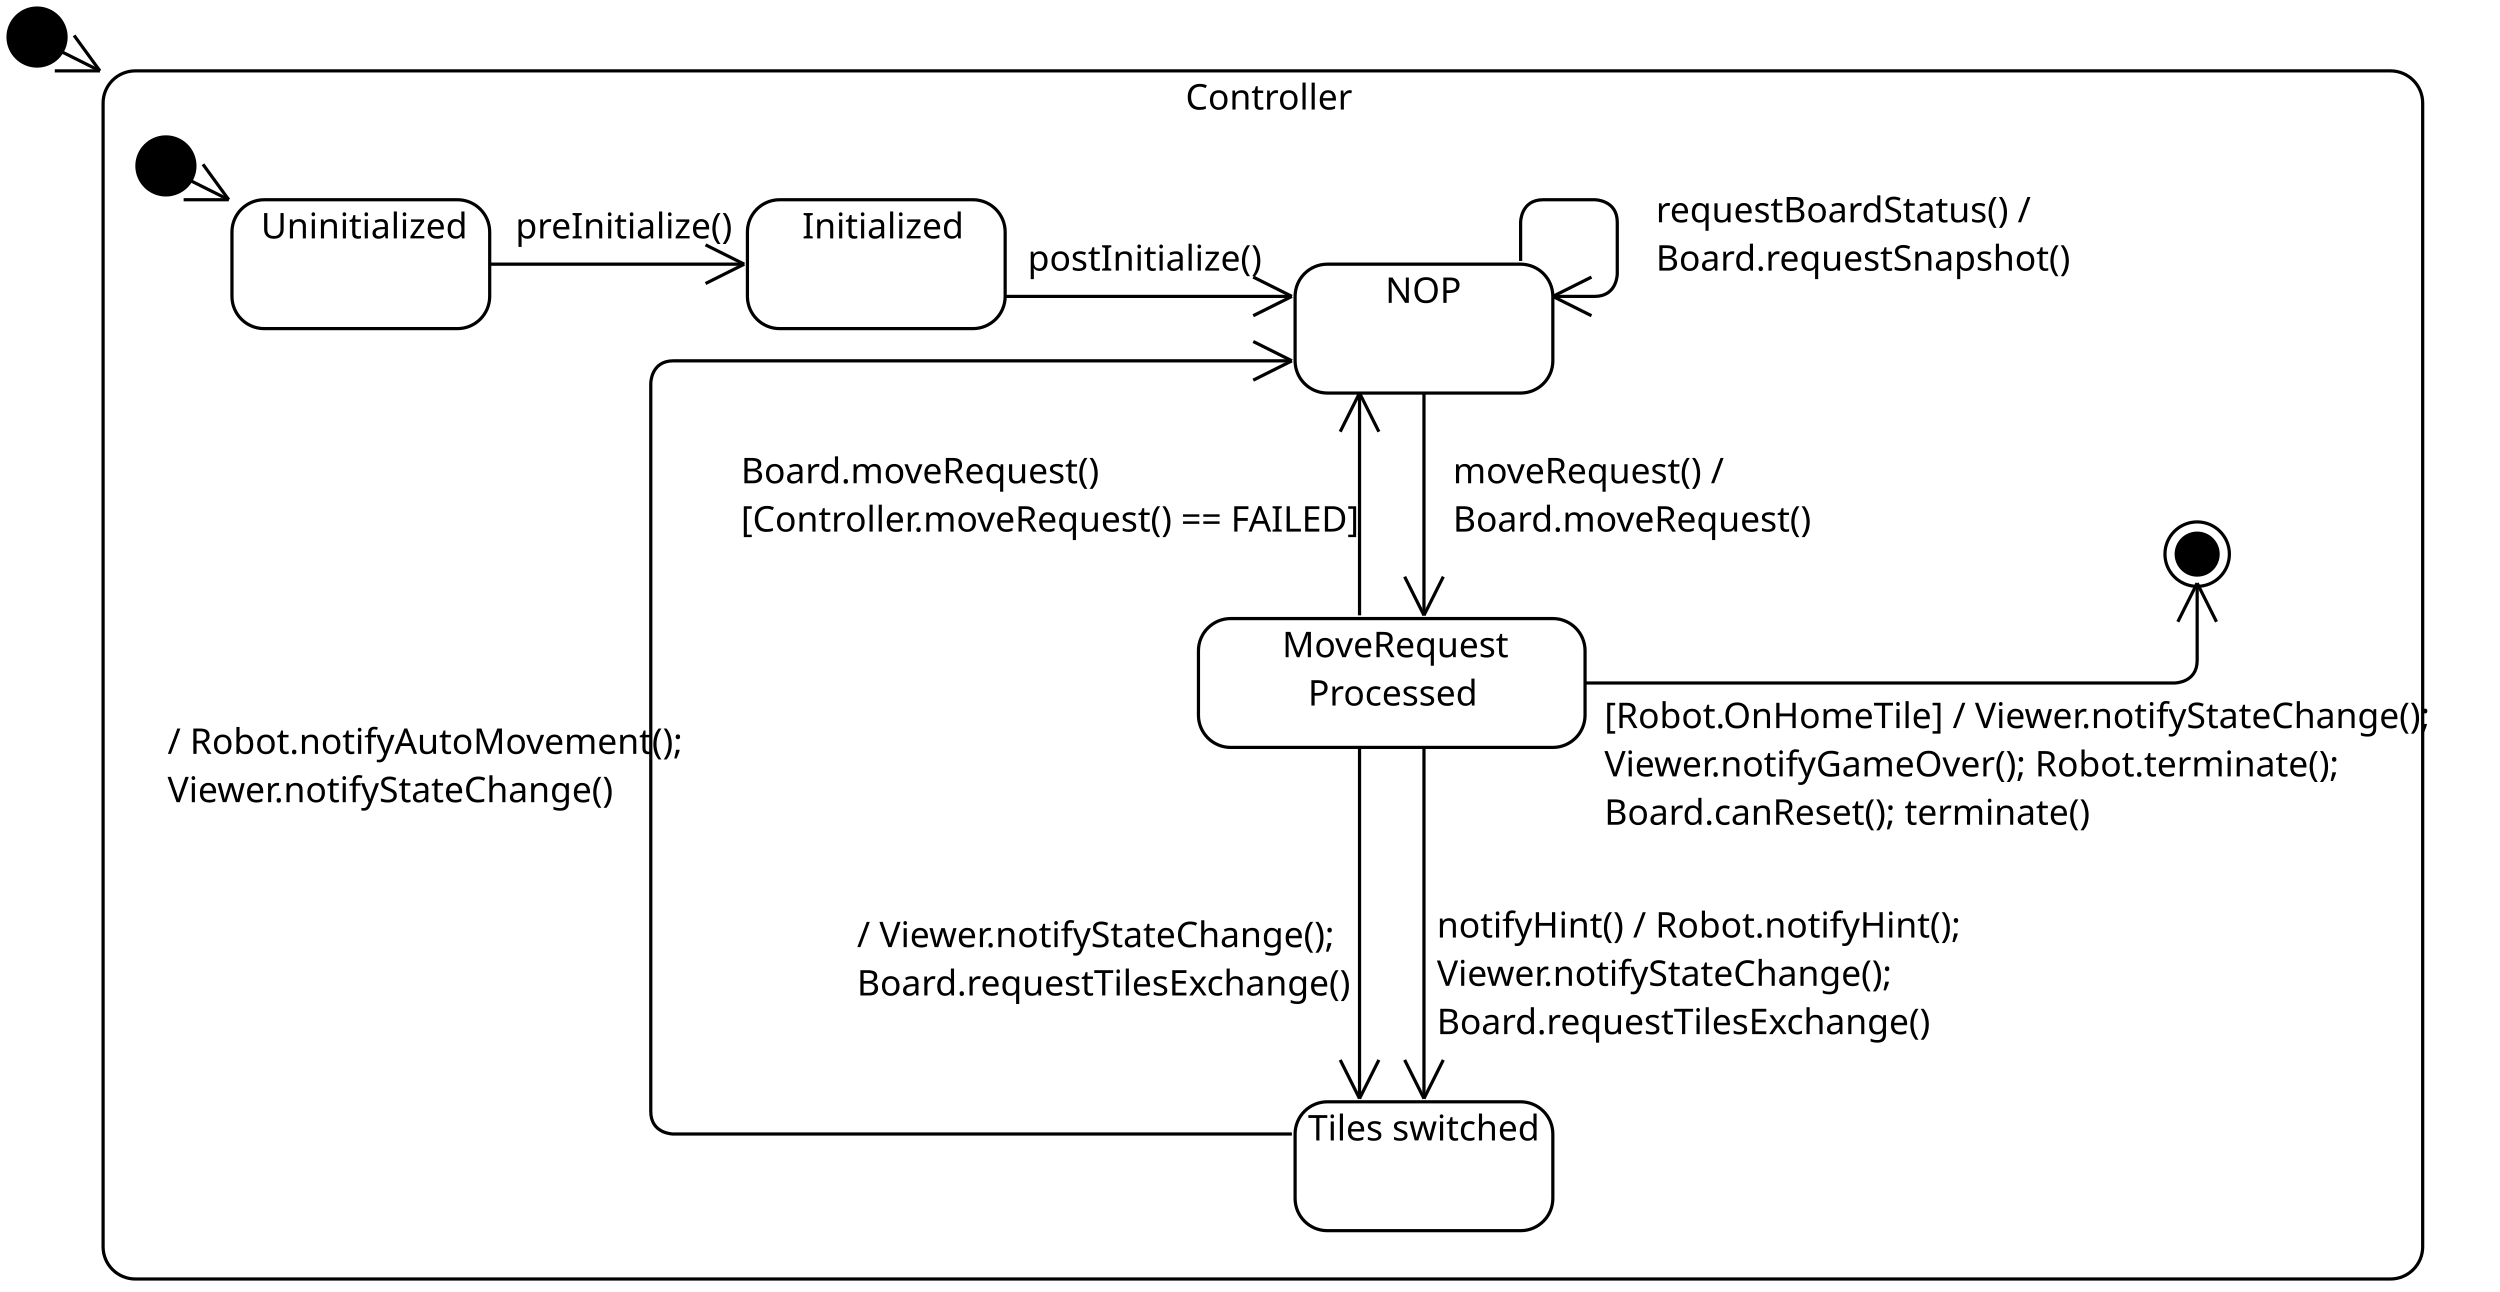
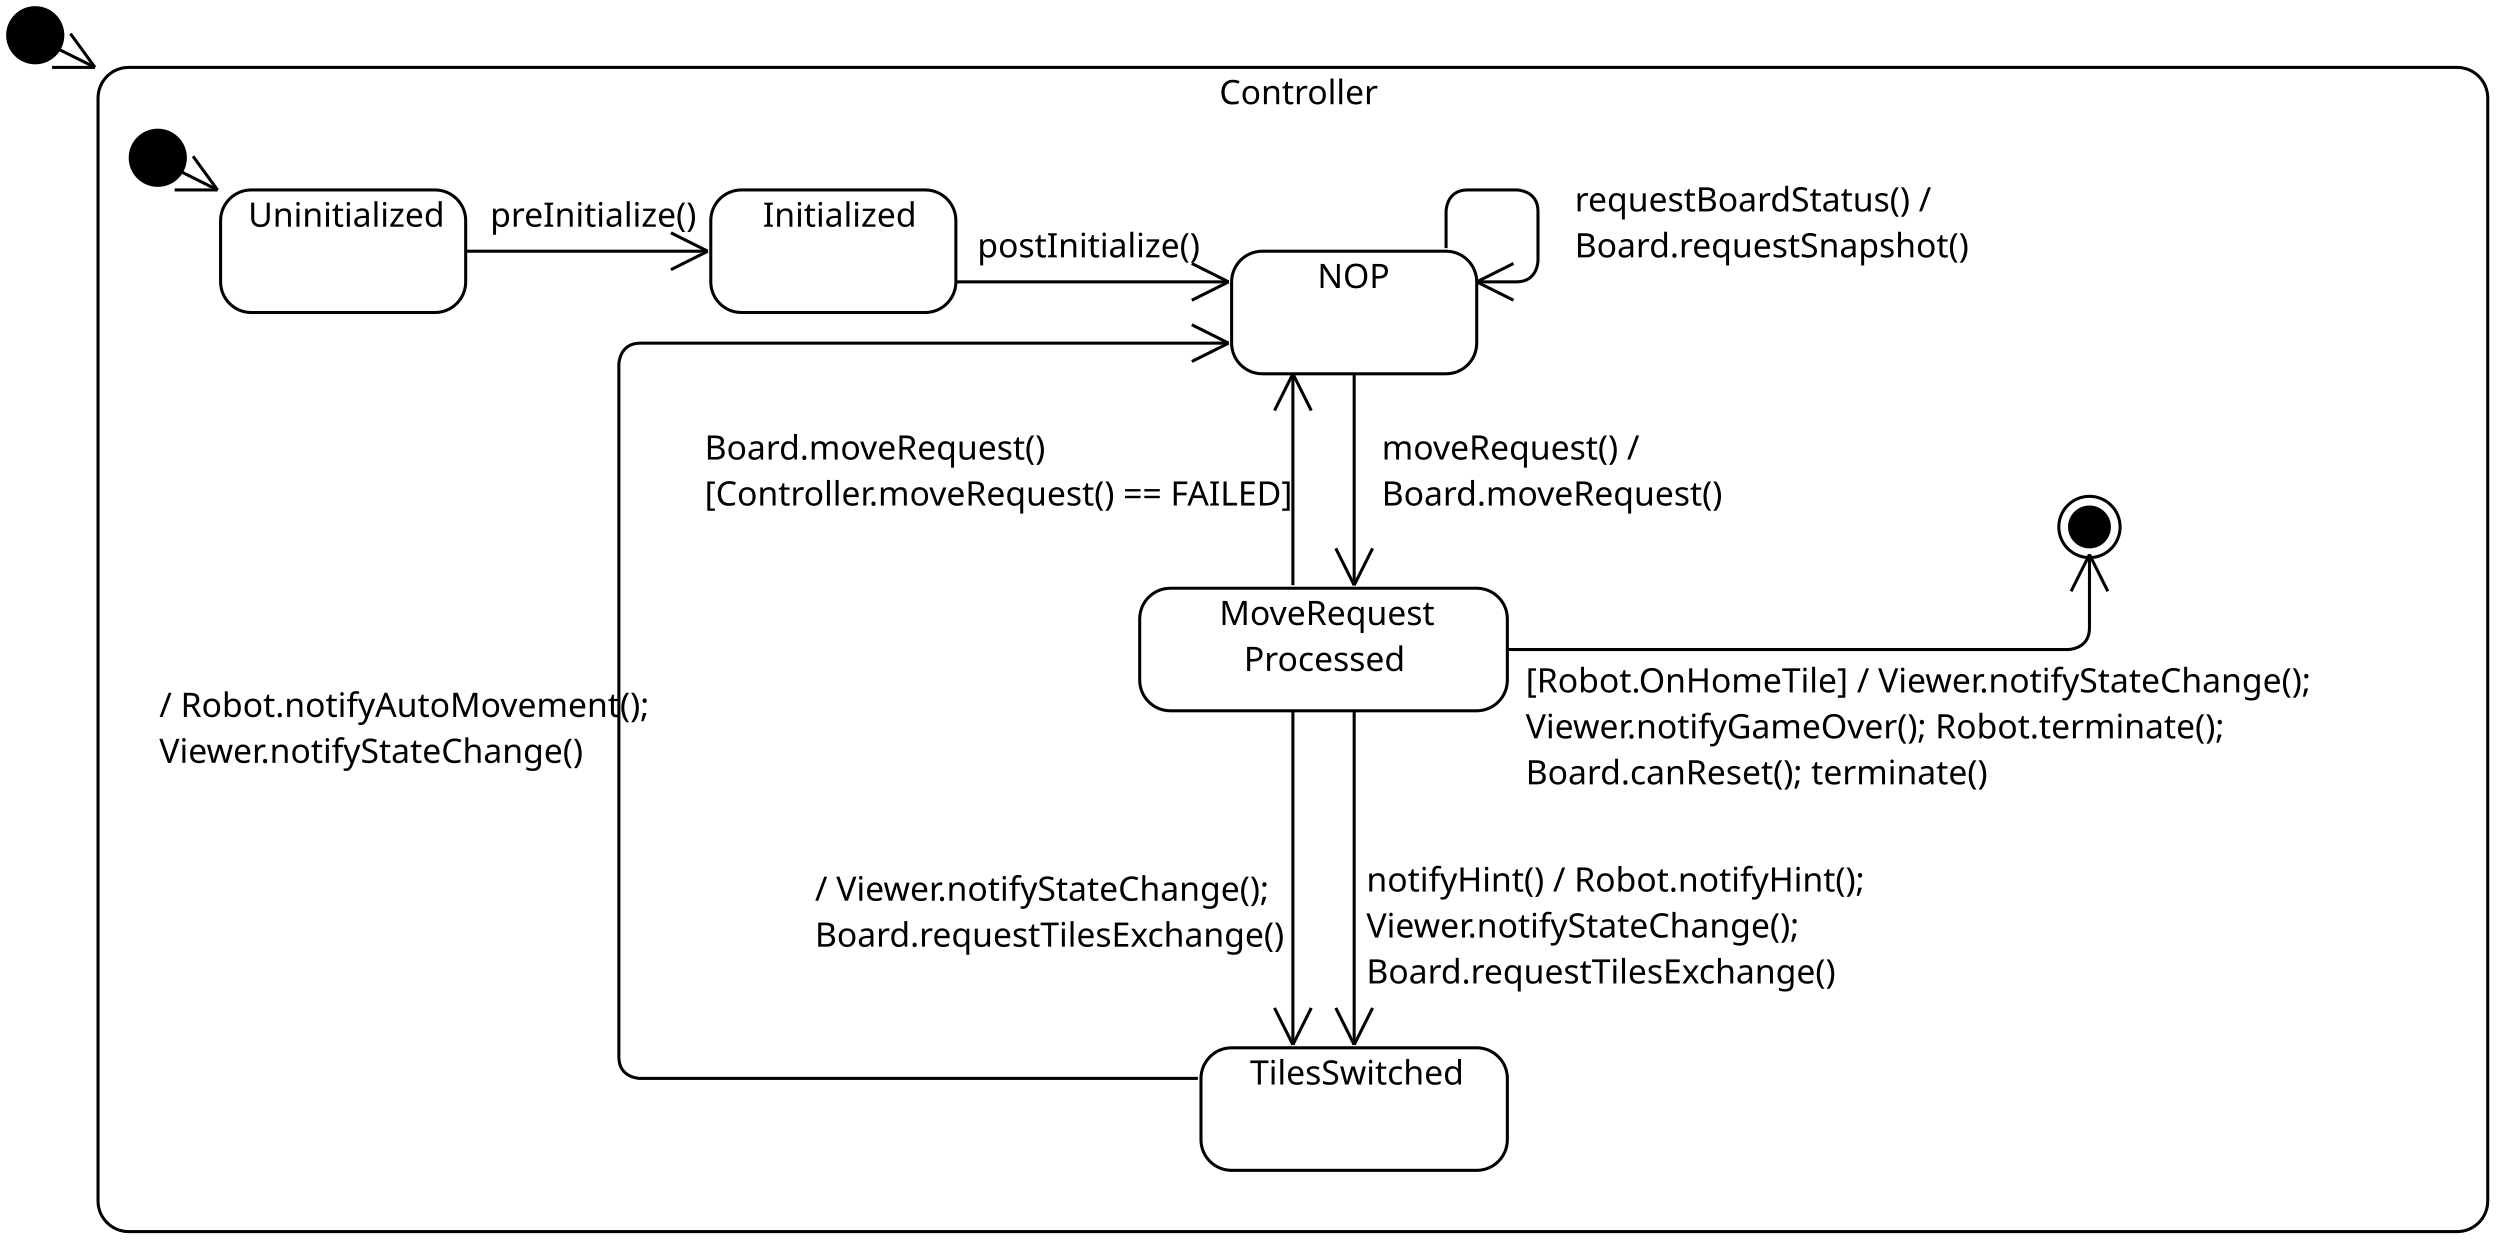
- <svg xmlns="http://www.w3.org/2000/svg" fill-opacity="0" color-rendering="auto" color-interpolation="auto" stroke="rgb(0,0,0)" text-rendering="auto" stroke-linecap="square" width="776" stroke-miterlimit="10" stroke-opacity="0" shape-rendering="auto" fill="rgb(0,0,0)" stroke-dasharray="none" font-weight="normal" stroke-width="1" height="401" font-family="'Dialog'" font-style="normal" stroke-linejoin="miter" font-size="12" stroke-dashoffset="0" image-rendering="auto">
+ <svg xmlns="http://www.w3.org/2000/svg" fill-opacity="0" color-rendering="auto" color-interpolation="auto" stroke="rgb(0,0,0)" text-rendering="auto" stroke-linecap="square" width="816" stroke-miterlimit="10" stroke-opacity="0" shape-rendering="auto" fill="rgb(0,0,0)" stroke-dasharray="none" font-weight="normal" stroke-width="1" height="406" font-family="'Dialog'" font-style="normal" stroke-linejoin="miter" font-size="12" stroke-dashoffset="0" image-rendering="auto">
  <defs id="genericDefs" />
  <g>
    <defs id="defs1">
      <clipPath clipPathUnits="userSpaceOnUse" id="clipPath1">
        <path d="M-7 -7 L31 -7 L31 31 L-7 31 L-7 -7 Z" />
      </clipPath>
      <clipPath clipPathUnits="userSpaceOnUse" id="clipPath2">
-         <path d="M-7 -7 L731 -7 L731 386 L-7 386 L-7 -7 Z" />
+         <path d="M-7 -7 L791 -7 L791 391 L-7 391 L-7 -7 Z" />
      </clipPath>
      <clipPath clipPathUnits="userSpaceOnUse" id="clipPath3">
-         <path d="M-7 -7 L731 -7 L731 371 L-7 371 L-7 -7 Z" />
+         <path d="M-7 -7 L791 -7 L791 376 L-7 376 L-7 -7 Z" />
      </clipPath>
      <clipPath clipPathUnits="userSpaceOnUse" id="clipPath4">
        <path d="M-7 -7 L91 -7 L91 51 L-7 51 L-7 -7 Z" />
      </clipPath>
      <clipPath clipPathUnits="userSpaceOnUse" id="clipPath5">
+         <path d="M-7 -7 L111 -7 L111 51 L-7 51 L-7 -7 Z" />
+       </clipPath>
+       <clipPath clipPathUnits="userSpaceOnUse" id="clipPath6">
        <path d="M-7 -7 L131 -7 L131 51 L-7 51 L-7 -7 Z" />
      </clipPath>
-       <clipPath clipPathUnits="userSpaceOnUse" id="clipPath6">
+       <clipPath clipPathUnits="userSpaceOnUse" id="clipPath7">
        <path d="M-80 -15 L160 -15 L160 30 L-80 30 L-80 -15 Z" />
      </clipPath>
-       <clipPath clipPathUnits="userSpaceOnUse" id="clipPath7">
+       <clipPath clipPathUnits="userSpaceOnUse" id="clipPath8">
        <path d="M-120 -30 L240 -30 L240 60 L-120 60 L-120 -30 Z" />
      </clipPath>
-       <clipPath clipPathUnits="userSpaceOnUse" id="clipPath8">
-         <path d="M-720 -15 L1440 -15 L1440 30 L-720 30 L-720 -15 Z" />
-       </clipPath>
      <clipPath clipPathUnits="userSpaceOnUse" id="clipPath9">
+         <path d="M-100 -15 L200 -15 L200 30 L-100 30 L-100 -15 Z" />
+       </clipPath>
+       <clipPath clipPathUnits="userSpaceOnUse" id="clipPath10">
+         <path d="M-780 -15 L1560 -15 L1560 30 L-780 30 L-780 -15 Z" />
+       </clipPath>
+       <clipPath clipPathUnits="userSpaceOnUse" id="clipPath11">
        <path d="M0 0 L134 0 L134 134 L0 134 L0 0 Z" />
      </clipPath>
-       <clipPath clipPathUnits="userSpaceOnUse" id="clipPath10">
+       <clipPath clipPathUnits="userSpaceOnUse" id="clipPath12">
        <path d="M0 0 L104 0 L104 173 L0 173 L0 0 Z" />
      </clipPath>
-       <clipPath clipPathUnits="userSpaceOnUse" id="clipPath11">
+       <clipPath clipPathUnits="userSpaceOnUse" id="clipPath13">
        <path d="M0 0 L294 0 L294 135 L0 135 L0 0 Z" />
      </clipPath>
-       <clipPath clipPathUnits="userSpaceOnUse" id="clipPath12">
+       <clipPath clipPathUnits="userSpaceOnUse" id="clipPath14">
        <path d="M0 0 L193 0 L193 104 L0 104 L0 0 Z" />
      </clipPath>
-       <clipPath clipPathUnits="userSpaceOnUse" id="clipPath13">
+       <clipPath clipPathUnits="userSpaceOnUse" id="clipPath15">
        <path d="M0 0 L104 0 L104 213 L0 213 L0 0 Z" />
      </clipPath>
-       <clipPath clipPathUnits="userSpaceOnUse" id="clipPath14">
+       <clipPath clipPathUnits="userSpaceOnUse" id="clipPath16">
        <path d="M0 0 L303 0 L303 344 L0 344 L0 0 Z" />
      </clipPath>
-       <clipPath clipPathUnits="userSpaceOnUse" id="clipPath15">
+       <clipPath clipPathUnits="userSpaceOnUse" id="clipPath17">
        <path d="M0 0 L116 0 L116 110 L0 110 L0 0 Z" />
      </clipPath>
-       <clipPath clipPathUnits="userSpaceOnUse" id="clipPath16">
+       <clipPath clipPathUnits="userSpaceOnUse" id="clipPath18">
        <path d="M0 0 L183 0 L183 104 L0 104 L0 0 Z" />
      </clipPath>
-       <clipPath clipPathUnits="userSpaceOnUse" id="clipPath17">
+       <clipPath clipPathUnits="userSpaceOnUse" id="clipPath19">
        <path d="M-83 -15 L166 -15 L166 30 L-83 30 L-83 -15 Z" />
      </clipPath>
-       <clipPath clipPathUnits="userSpaceOnUse" id="clipPath18">
+       <clipPath clipPathUnits="userSpaceOnUse" id="clipPath20">
        <path d="M-190 -50 L380 -50 L380 100 L-190 100 L-190 -50 Z" />
      </clipPath>
-       <clipPath clipPathUnits="userSpaceOnUse" id="clipPath19">
+       <clipPath clipPathUnits="userSpaceOnUse" id="clipPath21">
        <path d="M-180 -60 L360 -60 L360 120 L-180 120 L-180 -60 Z" />
      </clipPath>
-       <clipPath clipPathUnits="userSpaceOnUse" id="clipPath20">
+       <clipPath clipPathUnits="userSpaceOnUse" id="clipPath22">
        <path d="M-200 -50 L400 -50 L400 100 L-200 100 L-200 -50 Z" />
      </clipPath>
-       <clipPath clipPathUnits="userSpaceOnUse" id="clipPath21">
+       <clipPath clipPathUnits="userSpaceOnUse" id="clipPath23">
        <path d="M-88 -16 L176 -16 L176 32 L-88 32 L-88 -16 Z" />
      </clipPath>
-       <clipPath clipPathUnits="userSpaceOnUse" id="clipPath22">
+       <clipPath clipPathUnits="userSpaceOnUse" id="clipPath24">
        <path d="M-210 -50 L420 -50 L420 100 L-210 100 L-210 -50 Z" />
      </clipPath>
-       <clipPath clipPathUnits="userSpaceOnUse" id="clipPath23">
+       <clipPath clipPathUnits="userSpaceOnUse" id="clipPath25">
        <path d="M-300 -50 L600 -50 L600 100 L-300 100 L-300 -50 Z" />
      </clipPath>
-       <clipPath clipPathUnits="userSpaceOnUse" id="clipPath24">
+       <clipPath clipPathUnits="userSpaceOnUse" id="clipPath26">
        <path d="M-130 -50 L260 -50 L260 100 L-130 100 L-130 -50 Z" />
      </clipPath>
-       <clipPath clipPathUnits="userSpaceOnUse" id="clipPath25">
+       <clipPath clipPathUnits="userSpaceOnUse" id="clipPath27">
        <path d="M-150 -60 L300 -60 L300 120 L-150 120 L-150 -60 Z" />
      </clipPath>
    </defs>
    <g fill="white" text-rendering="geometricPrecision" fill-opacity="1" stroke-opacity="1" stroke="white">
-       <rect x="0" width="776" height="401" y="0" stroke="none" />
+       <rect x="0" width="816" height="406" y="0" stroke="none" />
    </g>
    <g font-size="11" transform="translate(2,2)" fill-opacity="1" fill="black" text-rendering="geometricPrecision" font-family="sans-serif" stroke="black" stroke-opacity="1">
      <circle r="9.5" clip-path="url(#clipPath1)" cx="9.5" cy="9.5" stroke="none" />
    </g>
    <g font-size="11" stroke-linecap="butt" transform="translate(32,22)" fill-opacity="1" fill="black" text-rendering="geometricPrecision" font-family="sans-serif" stroke-linejoin="round" stroke="black" stroke-opacity="1" stroke-miterlimit="0">
-       <rect x="0" y="0" clip-path="url(#clipPath2)" fill="none" width="720" rx="10" ry="10" height="375" />
+       <rect x="0" y="0" clip-path="url(#clipPath2)" fill="none" width="780" rx="10" ry="10" height="380" />
    </g>
    <g font-size="11" transform="translate(42,42)" fill-opacity="1" fill="black" text-rendering="geometricPrecision" font-family="sans-serif" stroke="black" stroke-opacity="1">
      <circle r="9.5" clip-path="url(#clipPath1)" cx="9.5" cy="9.5" stroke="none" />
    </g>
    <g font-size="11" stroke-linecap="butt" transform="translate(232,62)" fill-opacity="1" fill="black" text-rendering="geometricPrecision" font-family="sans-serif" stroke-linejoin="round" stroke="black" stroke-opacity="1" stroke-miterlimit="0">
      <rect x="0" y="0" clip-path="url(#clipPath4)" fill="none" width="80" rx="10" ry="10" height="40" />
    </g>
    <g font-size="11" stroke-linecap="butt" transform="translate(402,82)" fill-opacity="1" fill="black" text-rendering="geometricPrecision" font-family="sans-serif" stroke-linejoin="round" stroke="black" stroke-opacity="1" stroke-miterlimit="0">
      <rect x="0" y="0" clip-path="url(#clipPath4)" fill="none" width="80" rx="10" ry="10" height="40" />
    </g>
-     <g font-size="11" stroke-linecap="butt" transform="translate(402,342)" fill-opacity="1" fill="black" text-rendering="geometricPrecision" font-family="sans-serif" stroke-linejoin="round" stroke="black" stroke-opacity="1" stroke-miterlimit="0">
-       <rect x="0" y="0" clip-path="url(#clipPath4)" fill="none" width="80" rx="10" ry="10" height="40" />
+     <g font-size="11" stroke-linecap="butt" transform="translate(392,342)" fill-opacity="1" fill="black" text-rendering="geometricPrecision" font-family="sans-serif" stroke-linejoin="round" stroke="black" stroke-opacity="1" stroke-miterlimit="0">
+       <rect x="0" y="0" clip-path="url(#clipPath5)" fill="none" width="100" rx="10" ry="10" height="40" />
    </g>
    <g font-size="11" transform="translate(372,192)" fill-opacity="1" fill="white" text-rendering="geometricPrecision" font-family="sans-serif" stroke="white" stroke-opacity="1">
-       <rect x="0" y="0" clip-path="url(#clipPath5)" width="120" rx="10" ry="10" height="40" stroke="none" />
+       <rect x="0" y="0" clip-path="url(#clipPath6)" width="120" rx="10" ry="10" height="40" stroke="none" />
    </g>
    <g font-size="11" stroke-linecap="butt" transform="translate(372,192)" fill-opacity="1" fill="black" text-rendering="geometricPrecision" font-family="sans-serif" stroke-linejoin="round" stroke="black" stroke-opacity="1" stroke-miterlimit="0">
-       <rect x="0" y="0" clip-path="url(#clipPath5)" fill="none" width="120" rx="10" ry="10" height="40" />
+       <rect x="0" y="0" clip-path="url(#clipPath6)" fill="none" width="120" rx="10" ry="10" height="40" />
    </g>
    <g font-size="11" transform="translate(672,162)" fill-opacity="1" fill="black" text-rendering="geometricPrecision" font-family="sans-serif" stroke="black" stroke-opacity="1">
      <circle r="7" clip-path="url(#clipPath1)" cx="10" cy="10" stroke="none" />
      <circle stroke-linecap="butt" clip-path="url(#clipPath1)" fill="none" stroke-linejoin="round" r="10" cx="10" cy="10" stroke-miterlimit="0" />
    </g>
    <g font-size="11" transform="translate(72,62)" fill-opacity="1" fill="white" text-rendering="geometricPrecision" font-family="sans-serif" stroke="white" stroke-opacity="1">
      <rect x="0" y="0" clip-path="url(#clipPath4)" width="80" rx="10" ry="10" height="40" stroke="none" />
    </g>
    <g font-size="11" stroke-linecap="butt" transform="translate(72,62)" fill-opacity="1" fill="black" text-rendering="geometricPrecision" font-family="sans-serif" stroke-linejoin="round" stroke="black" stroke-opacity="1" stroke-miterlimit="0">
      <rect x="0" y="0" clip-path="url(#clipPath4)" fill="none" width="80" rx="10" ry="10" height="40" />
    </g>
    <g font-size="11" transform="translate(72,62)" fill-opacity="1" fill="black" text-rendering="geometricPrecision" font-family="sans-serif" stroke="black" stroke-opacity="1">
-       <text x="9" xml:space="preserve" y="12" clip-path="url(#clipPath6)" stroke="none">Uninitialized</text>
+       <text x="9" xml:space="preserve" y="12" clip-path="url(#clipPath7)" stroke="none">Uninitialized</text>
    </g>
    <g font-size="11" transform="translate(372,192)" fill-opacity="1" fill="black" text-rendering="geometricPrecision" font-family="sans-serif" stroke="black" stroke-opacity="1">
-       <text x="26" xml:space="preserve" y="12" clip-path="url(#clipPath7)" stroke="none">MoveRequest</text>
-       <text x="34" xml:space="preserve" y="27" clip-path="url(#clipPath7)" stroke="none">Processed</text>
-     </g>
-     <g font-size="11" transform="translate(402,342)" fill-opacity="1" fill="black" text-rendering="geometricPrecision" font-family="sans-serif" stroke="black" stroke-opacity="1">
-       <text x="4" xml:space="preserve" y="12" clip-path="url(#clipPath6)" stroke="none">Tiles switched</text>
+       <text x="26" xml:space="preserve" y="12" clip-path="url(#clipPath8)" stroke="none">MoveRequest</text>
+       <text x="34" xml:space="preserve" y="27" clip-path="url(#clipPath8)" stroke="none">Processed</text>
+     </g>
+     <g font-size="11" transform="translate(392,342)" fill-opacity="1" fill="black" text-rendering="geometricPrecision" font-family="sans-serif" stroke="black" stroke-opacity="1">
+       <text x="16" xml:space="preserve" y="12" clip-path="url(#clipPath9)" stroke="none">TilesSwitched</text>
    </g>
    <g font-size="11" transform="translate(402,82)" fill-opacity="1" fill="black" text-rendering="geometricPrecision" font-family="sans-serif" stroke="black" stroke-opacity="1">
-       <text x="28" xml:space="preserve" y="12" clip-path="url(#clipPath6)" stroke="none">NOP</text>
+       <text x="28" xml:space="preserve" y="12" clip-path="url(#clipPath7)" stroke="none">NOP</text>
    </g>
    <g font-size="11" transform="translate(232,62)" fill-opacity="1" fill="black" text-rendering="geometricPrecision" font-family="sans-serif" stroke="black" stroke-opacity="1">
-       <text x="17" xml:space="preserve" y="12" clip-path="url(#clipPath6)" stroke="none">Initialized</text>
+       <text x="17" xml:space="preserve" y="12" clip-path="url(#clipPath7)" stroke="none">Initialized</text>
    </g>
    <g font-size="11" transform="translate(32,22)" fill-opacity="1" fill="black" text-rendering="geometricPrecision" font-family="sans-serif" stroke="black" stroke-opacity="1">
-       <text x="336" xml:space="preserve" y="12" clip-path="url(#clipPath8)" stroke="none">Controller</text>
+       <text x="366" xml:space="preserve" y="12" clip-path="url(#clipPath10)" stroke="none">Controller</text>
    </g>
    <g font-size="11" stroke-linecap="butt" transform="translate(422,12)" fill-opacity="1" fill="black" text-rendering="geometricPrecision" font-family="sans-serif" stroke-linejoin="round" stroke="black" stroke-opacity="1">
-       <path fill="none" d="M50 69 L50 57 C50 57 50 50 57 50 M57 50 L73 50 C73 50 80 50 80 57 M80 57 L80 73 C80 73 80 80 73 80 M73 80 L60 80" clip-path="url(#clipPath9)" />
-       <line y2="86" fill="none" x1="60" clip-path="url(#clipPath9)" x2="72" y1="80" />
-       <line y2="74" fill="none" x1="60" clip-path="url(#clipPath9)" x2="72" y1="80" />
+       <path fill="none" d="M50 69 L50 57 C50 57 50 50 57 50 M57 50 L73 50 C73 50 80 50 80 57 M80 57 L80 73 C80 73 80 80 73 80 M73 80 L60 80" clip-path="url(#clipPath11)" />
+       <line y2="86" fill="none" x1="60" clip-path="url(#clipPath11)" x2="72" y1="80" />
+       <line y2="74" fill="none" x1="60" clip-path="url(#clipPath11)" x2="72" y1="80" />
    </g>
    <g font-size="11" stroke-linecap="butt" transform="translate(392,72)" fill-opacity="1" fill="black" text-rendering="geometricPrecision" font-family="sans-serif" stroke-linejoin="round" stroke="black" stroke-opacity="1">
-       <line y2="119" fill="none" x1="50" clip-path="url(#clipPath10)" x2="50" y1="50" />
-       <line y2="107" fill="none" x1="50" clip-path="url(#clipPath10)" x2="56" y1="119" />
-       <line y2="107" fill="none" x1="50" clip-path="url(#clipPath10)" x2="44" y1="119" />
+       <line y2="119" fill="none" x1="50" clip-path="url(#clipPath12)" x2="50" y1="50" />
+       <line y2="107" fill="none" x1="50" clip-path="url(#clipPath12)" x2="56" y1="119" />
+       <line y2="107" fill="none" x1="50" clip-path="url(#clipPath12)" x2="44" y1="119" />
    </g>
    <g font-size="11" stroke-linecap="butt" transform="translate(442,131)" fill-opacity="1" fill="black" text-rendering="geometricPrecision" font-family="sans-serif" stroke-linejoin="round" stroke="black" stroke-opacity="1">
-       <path fill="none" d="M50 81 L233 81 C233 81 240 81 240 74 M240 74 L240 50" clip-path="url(#clipPath11)" />
-       <line y2="62" fill="none" x1="240" clip-path="url(#clipPath11)" x2="234" y1="50" />
-       <line y2="62" fill="none" x1="240" clip-path="url(#clipPath11)" x2="246" y1="50" />
+       <path fill="none" d="M50 81 L233 81 C233 81 240 81 240 74 M240 74 L240 50" clip-path="url(#clipPath13)" />
+       <line y2="62" fill="none" x1="240" clip-path="url(#clipPath13)" x2="234" y1="50" />
+       <line y2="62" fill="none" x1="240" clip-path="url(#clipPath13)" x2="246" y1="50" />
    </g>
    <g font-size="11" stroke-linecap="butt" transform="translate(372,72)" fill-opacity="1" fill="black" text-rendering="geometricPrecision" font-family="sans-serif" stroke-linejoin="round" stroke="black" stroke-opacity="1">
-       <line y2="50" fill="none" x1="50" clip-path="url(#clipPath10)" x2="50" y1="119" />
-       <line y2="62" fill="none" x1="50" clip-path="url(#clipPath10)" x2="44" y1="50" />
-       <line y2="62" fill="none" x1="50" clip-path="url(#clipPath10)" x2="56" y1="50" />
+       <line y2="50" fill="none" x1="50" clip-path="url(#clipPath12)" x2="50" y1="119" />
+       <line y2="62" fill="none" x1="50" clip-path="url(#clipPath12)" x2="44" y1="50" />
+       <line y2="62" fill="none" x1="50" clip-path="url(#clipPath12)" x2="56" y1="50" />
    </g>
    <g font-size="11" stroke-linecap="butt" transform="translate(262,42)" fill-opacity="1" fill="black" text-rendering="geometricPrecision" font-family="sans-serif" stroke-linejoin="round" stroke="black" stroke-opacity="1">
-       <line y2="50" fill="none" x1="50" clip-path="url(#clipPath12)" x2="139" y1="50" />
-       <line y2="44" fill="none" x1="139" clip-path="url(#clipPath12)" x2="127" y1="50" />
-       <line y2="56" fill="none" x1="139" clip-path="url(#clipPath12)" x2="127" y1="50" />
+       <line y2="50" fill="none" x1="50" clip-path="url(#clipPath14)" x2="139" y1="50" />
+       <line y2="44" fill="none" x1="139" clip-path="url(#clipPath14)" x2="127" y1="50" />
+       <line y2="56" fill="none" x1="139" clip-path="url(#clipPath14)" x2="127" y1="50" />
    </g>
    <g font-size="11" stroke-linecap="butt" transform="translate(372,182)" fill-opacity="1" fill="black" text-rendering="geometricPrecision" font-family="sans-serif" stroke-linejoin="round" stroke="black" stroke-opacity="1">
-       <line y2="159" fill="none" x1="50" clip-path="url(#clipPath13)" x2="50" y1="50" />
-       <line y2="147" fill="none" x1="50" clip-path="url(#clipPath13)" x2="56" y1="159" />
-       <line y2="147" fill="none" x1="50" clip-path="url(#clipPath13)" x2="44" y1="159" />
+       <line y2="159" fill="none" x1="50" clip-path="url(#clipPath15)" x2="50" y1="50" />
+       <line y2="147" fill="none" x1="50" clip-path="url(#clipPath15)" x2="56" y1="159" />
+       <line y2="147" fill="none" x1="50" clip-path="url(#clipPath15)" x2="44" y1="159" />
    </g>
    <g font-size="11" stroke-linecap="butt" transform="translate(392,182)" fill-opacity="1" fill="black" text-rendering="geometricPrecision" font-family="sans-serif" stroke-linejoin="round" stroke="black" stroke-opacity="1">
-       <line y2="159" fill="none" x1="50" clip-path="url(#clipPath13)" x2="50" y1="50" />
-       <line y2="147" fill="none" x1="50" clip-path="url(#clipPath13)" x2="56" y1="159" />
-       <line y2="147" fill="none" x1="50" clip-path="url(#clipPath13)" x2="44" y1="159" />
+       <line y2="159" fill="none" x1="50" clip-path="url(#clipPath15)" x2="50" y1="50" />
+       <line y2="147" fill="none" x1="50" clip-path="url(#clipPath15)" x2="56" y1="159" />
+       <line y2="147" fill="none" x1="50" clip-path="url(#clipPath15)" x2="44" y1="159" />
    </g>
    <g font-size="11" stroke-linecap="butt" transform="translate(152,62)" fill-opacity="1" fill="black" text-rendering="geometricPrecision" font-family="sans-serif" stroke-linejoin="round" stroke="black" stroke-opacity="1">
-       <path fill="none" d="M249 290 L57 290 C57 290 50 290 50 283 M50 283 L50 57 C50 57 50 50 57 50 M57 50 L249 50" clip-path="url(#clipPath14)" />
-       <line y2="44" fill="none" x1="249" clip-path="url(#clipPath14)" x2="237" y1="50" />
-       <line y2="56" fill="none" x1="249" clip-path="url(#clipPath14)" x2="237" y1="50" />
+       <path fill="none" d="M239 290 L57 290 C57 290 50 290 50 283 M50 283 L50 57 C50 57 50 50 57 50 M57 50 L249 50" clip-path="url(#clipPath16)" />
+       <line y2="44" fill="none" x1="249" clip-path="url(#clipPath16)" x2="237" y1="50" />
+       <line y2="56" fill="none" x1="249" clip-path="url(#clipPath16)" x2="237" y1="50" />
    </g>
    <g font-size="11" stroke-linecap="butt" transform="translate(9,6)" fill-opacity="1" fill="black" text-rendering="geometricPrecision" font-family="sans-serif" stroke-linejoin="round" stroke="black" stroke-opacity="1">
-       <line y2="56" fill="none" x1="50" clip-path="url(#clipPath15)" x2="62" y1="50" />
-       <line y2="45" fill="none" x1="62" clip-path="url(#clipPath15)" x2="54" y1="56" />
-       <line y2="56" fill="none" x1="62" clip-path="url(#clipPath15)" x2="48" y1="56" />
+       <line y2="56" fill="none" x1="50" clip-path="url(#clipPath17)" x2="62" y1="50" />
+       <line y2="45" fill="none" x1="62" clip-path="url(#clipPath17)" x2="54" y1="56" />
+       <line y2="56" fill="none" x1="62" clip-path="url(#clipPath17)" x2="48" y1="56" />
    </g>
    <g font-size="11" stroke-linecap="butt" transform="translate(102,32)" fill-opacity="1" fill="black" text-rendering="geometricPrecision" font-family="sans-serif" stroke-linejoin="round" stroke="black" stroke-opacity="1">
-       <line y2="50" fill="none" x1="50" clip-path="url(#clipPath16)" x2="129" y1="50" />
-       <line y2="44" fill="none" x1="129" clip-path="url(#clipPath16)" x2="117" y1="50" />
-       <line y2="56" fill="none" x1="129" clip-path="url(#clipPath16)" x2="117" y1="50" />
+       <line y2="50" fill="none" x1="50" clip-path="url(#clipPath18)" x2="129" y1="50" />
+       <line y2="44" fill="none" x1="129" clip-path="url(#clipPath18)" x2="117" y1="50" />
+       <line y2="56" fill="none" x1="129" clip-path="url(#clipPath18)" x2="117" y1="50" />
    </g>
    <g font-size="11" stroke-linecap="butt" transform="translate(-31,-34)" fill-opacity="1" fill="black" text-rendering="geometricPrecision" font-family="sans-serif" stroke-linejoin="round" stroke="black" stroke-opacity="1">
-       <line y2="56" fill="none" x1="50" clip-path="url(#clipPath15)" x2="62" y1="50" />
-       <line y2="45" fill="none" x1="62" clip-path="url(#clipPath15)" x2="54" y1="56" />
-       <line y2="56" fill="none" x1="62" clip-path="url(#clipPath15)" x2="48" y1="56" />
+       <line y2="56" fill="none" x1="50" clip-path="url(#clipPath17)" x2="62" y1="50" />
+       <line y2="45" fill="none" x1="62" clip-path="url(#clipPath17)" x2="54" y1="56" />
+       <line y2="56" fill="none" x1="62" clip-path="url(#clipPath17)" x2="48" y1="56" />
    </g>
    <g font-size="11" transform="translate(150,62)" fill-opacity="1" fill="black" text-rendering="geometricPrecision" font-family="sans-serif" stroke="black" stroke-opacity="1">
-       <text x="10" xml:space="preserve" y="12" clip-path="url(#clipPath17)" stroke="none">preInitialize()</text>
+       <text x="10" xml:space="preserve" y="12" clip-path="url(#clipPath19)" stroke="none">preInitialize()</text>
    </g>
    <g font-size="11" transform="translate(32,212)" fill-opacity="1" fill="black" text-rendering="geometricPrecision" font-family="sans-serif" stroke="black" stroke-opacity="1">
-       <text x="20" xml:space="preserve" y="22" clip-path="url(#clipPath18)" stroke="none">/ Robot.notifyAutoMovement();</text>
-       <text x="20" xml:space="preserve" y="37" clip-path="url(#clipPath18)" stroke="none">Viewer.notifyStateChange()</text>
+       <text x="20" xml:space="preserve" y="22" clip-path="url(#clipPath20)" stroke="none">/ Robot.notifyAutoMovement();</text>
+       <text x="20" xml:space="preserve" y="37" clip-path="url(#clipPath20)" stroke="none">Viewer.notifyStateChange()</text>
    </g>
    <g font-size="11" transform="translate(432,272)" fill-opacity="1" fill="black" text-rendering="geometricPrecision" font-family="sans-serif" stroke="black" stroke-opacity="1">
-       <text x="14" xml:space="preserve" y="19" clip-path="url(#clipPath19)" stroke="none">notifyHint() / Robot.notifyHint();</text>
-       <text x="14" xml:space="preserve" y="34" clip-path="url(#clipPath19)" stroke="none">Viewer.notifyStateChange();</text>
-       <text x="14" xml:space="preserve" y="49" clip-path="url(#clipPath19)" stroke="none">Board.requestTilesExchange()</text>
+       <text x="14" xml:space="preserve" y="19" clip-path="url(#clipPath21)" stroke="none">notifyHint() / Robot.notifyHint();</text>
+       <text x="14" xml:space="preserve" y="34" clip-path="url(#clipPath21)" stroke="none">Viewer.notifyStateChange();</text>
+       <text x="14" xml:space="preserve" y="49" clip-path="url(#clipPath21)" stroke="none">Board.requestTilesExchange()</text>
    </g>
    <g font-size="11" transform="translate(242,272)" fill-opacity="1" fill="black" text-rendering="geometricPrecision" font-family="sans-serif" stroke="black" stroke-opacity="1">
-       <text x="24" xml:space="preserve" y="22" clip-path="url(#clipPath20)" stroke="none">/ Viewer.notifyStateChange();</text>
-       <text x="24" xml:space="preserve" y="37" clip-path="url(#clipPath20)" stroke="none">Board.requestTilesExchange()</text>
+       <text x="24" xml:space="preserve" y="22" clip-path="url(#clipPath22)" stroke="none">/ Viewer.notifyStateChange();</text>
+       <text x="24" xml:space="preserve" y="37" clip-path="url(#clipPath22)" stroke="none">Board.requestTilesExchange()</text>
    </g>
    <g font-size="11" transform="translate(309,72)" fill-opacity="1" fill="black" text-rendering="geometricPrecision" font-family="sans-serif" stroke="black" stroke-opacity="1">
-       <text x="10" xml:space="preserve" y="12" clip-path="url(#clipPath21)" stroke="none">postInitialize()</text>
+       <text x="10" xml:space="preserve" y="12" clip-path="url(#clipPath23)" stroke="none">postInitialize()</text>
    </g>
    <g font-size="11" transform="translate(222,128)" fill-opacity="1" fill="black" text-rendering="geometricPrecision" font-family="sans-serif" stroke="black" stroke-opacity="1">
-       <text x="8" xml:space="preserve" y="22" clip-path="url(#clipPath22)" stroke="none">Board.moveRequest()</text>
-       <text x="8" xml:space="preserve" y="37" clip-path="url(#clipPath22)" stroke="none">[Controller.moveRequest() == FAILED]</text>
+       <text x="8" xml:space="preserve" y="22" clip-path="url(#clipPath24)" stroke="none">Board.moveRequest()</text>
+       <text x="8" xml:space="preserve" y="37" clip-path="url(#clipPath24)" stroke="none">[Controller.moveRequest() == FAILED]</text>
    </g>
    <g font-size="11" transform="translate(472,212)" fill-opacity="1" fill="black" text-rendering="geometricPrecision" font-family="sans-serif" stroke="black" stroke-opacity="1">
-       <text x="26" xml:space="preserve" y="14" clip-path="url(#clipPath23)" stroke="none">[Robot.OnHomeTile] / Viewer.notifyStateChange();</text>
-       <text x="26" xml:space="preserve" y="29" clip-path="url(#clipPath23)" stroke="none">Viewer.notifyGameOver(); Robot.terminate();</text>
-       <text x="26" xml:space="preserve" y="44" clip-path="url(#clipPath23)" stroke="none">Board.canReset(); terminate()</text>
+       <text x="26" xml:space="preserve" y="14" clip-path="url(#clipPath25)" stroke="none">[Robot.OnHomeTile] / Viewer.notifyStateChange();</text>
+       <text x="26" xml:space="preserve" y="29" clip-path="url(#clipPath25)" stroke="none">Viewer.notifyGameOver(); Robot.terminate();</text>
+       <text x="26" xml:space="preserve" y="44" clip-path="url(#clipPath25)" stroke="none">Board.canReset(); terminate()</text>
    </g>
    <g font-size="11" transform="translate(442,128)" fill-opacity="1" fill="black" text-rendering="geometricPrecision" font-family="sans-serif" stroke="black" stroke-opacity="1">
-       <text x="9" xml:space="preserve" y="22" clip-path="url(#clipPath24)" stroke="none">moveRequest() /</text>
-       <text x="9" xml:space="preserve" y="37" clip-path="url(#clipPath24)" stroke="none">Board.moveRequest()</text>
+       <text x="9" xml:space="preserve" y="22" clip-path="url(#clipPath26)" stroke="none">moveRequest() /</text>
+       <text x="9" xml:space="preserve" y="37" clip-path="url(#clipPath26)" stroke="none">Board.moveRequest()</text>
    </g>
    <g font-size="11" transform="translate(502,42)" fill-opacity="1" fill="black" text-rendering="geometricPrecision" font-family="sans-serif" stroke="black" stroke-opacity="1">
-       <text x="12" xml:space="preserve" y="27" clip-path="url(#clipPath25)" stroke="none">requestBoardStatus() /</text>
-       <text x="12" xml:space="preserve" y="42" clip-path="url(#clipPath25)" stroke="none">Board.requestSnapshot()</text>
-     </g>
-     <g font-size="10" transform="rotate(-45) translate(-284.2851,0)" fill-opacity="1" fill="rgb(120,120,120)" text-rendering="geometricPrecision" stroke="rgb(120,120,120)" stroke-opacity="1" />
+       <text x="12" xml:space="preserve" y="27" clip-path="url(#clipPath27)" stroke="none">requestBoardStatus() /</text>
+       <text x="12" xml:space="preserve" y="42" clip-path="url(#clipPath27)" stroke="none">Board.requestSnapshot()</text>
+     </g>
+     <g font-size="10" transform="rotate(-45) translate(-288.0009,0)" fill-opacity="1" fill="rgb(120,120,120)" text-rendering="geometricPrecision" stroke="rgb(120,120,120)" stroke-opacity="1" />
  </g>
</svg>
